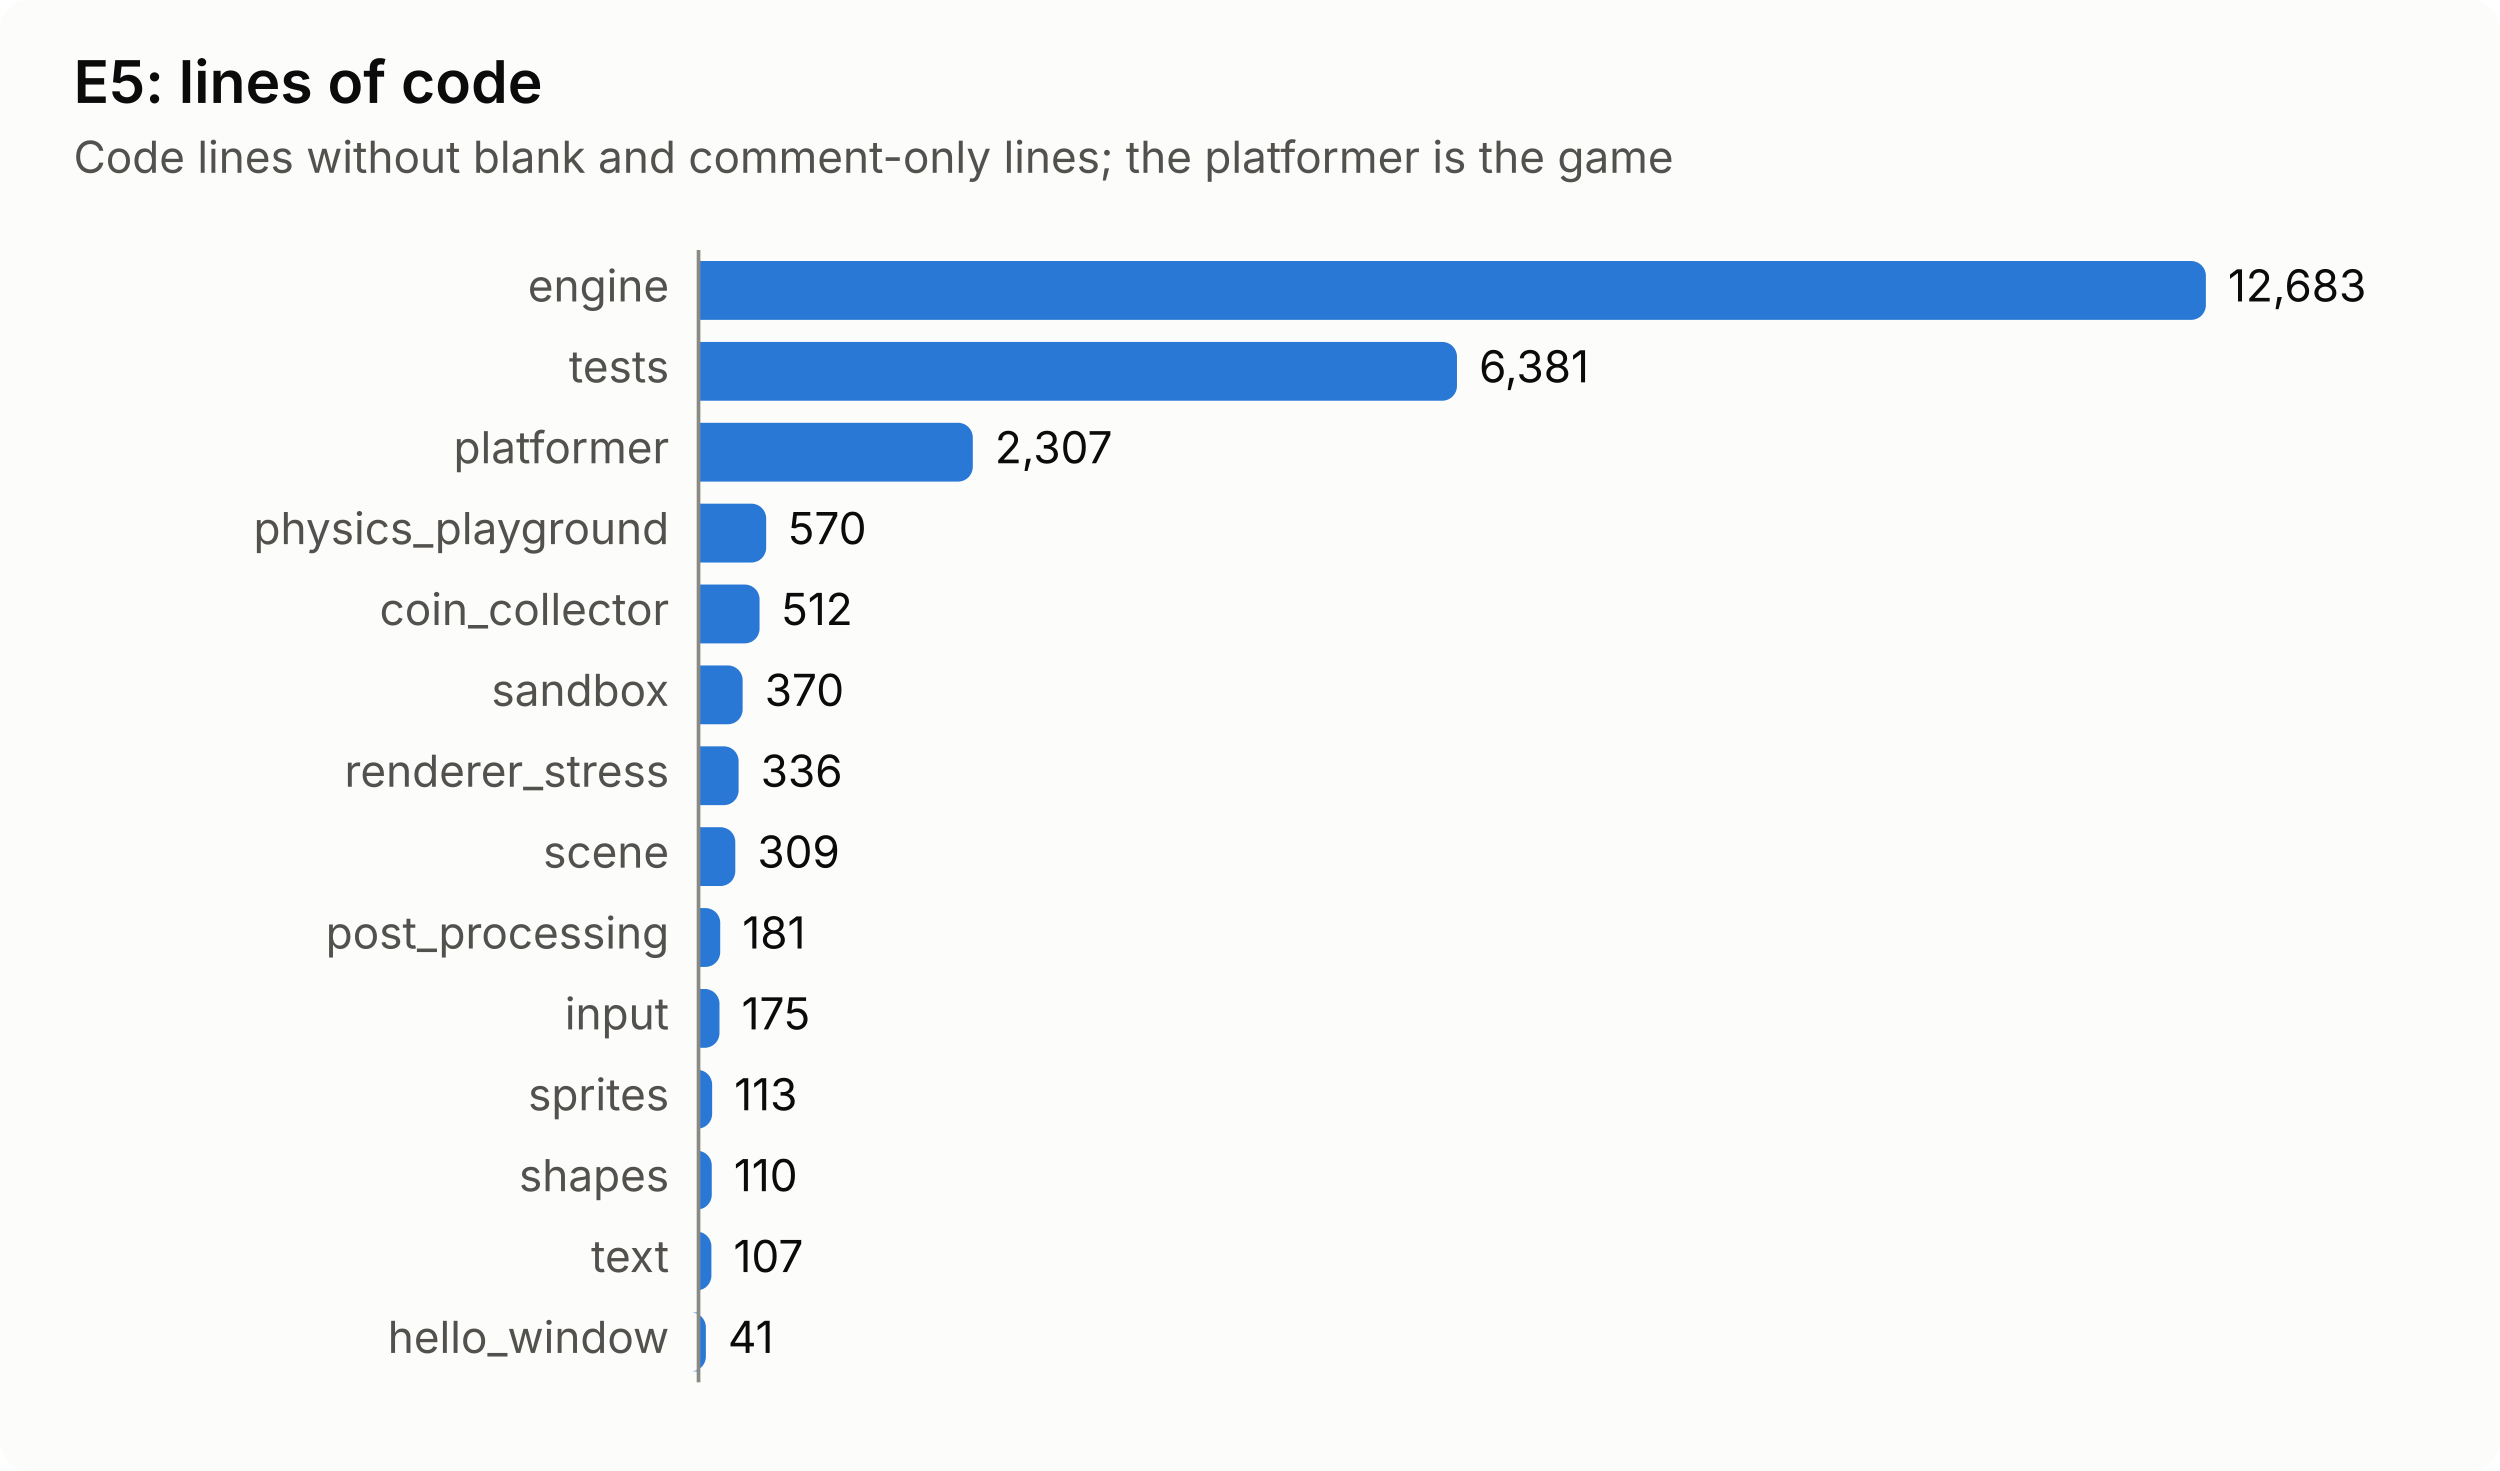
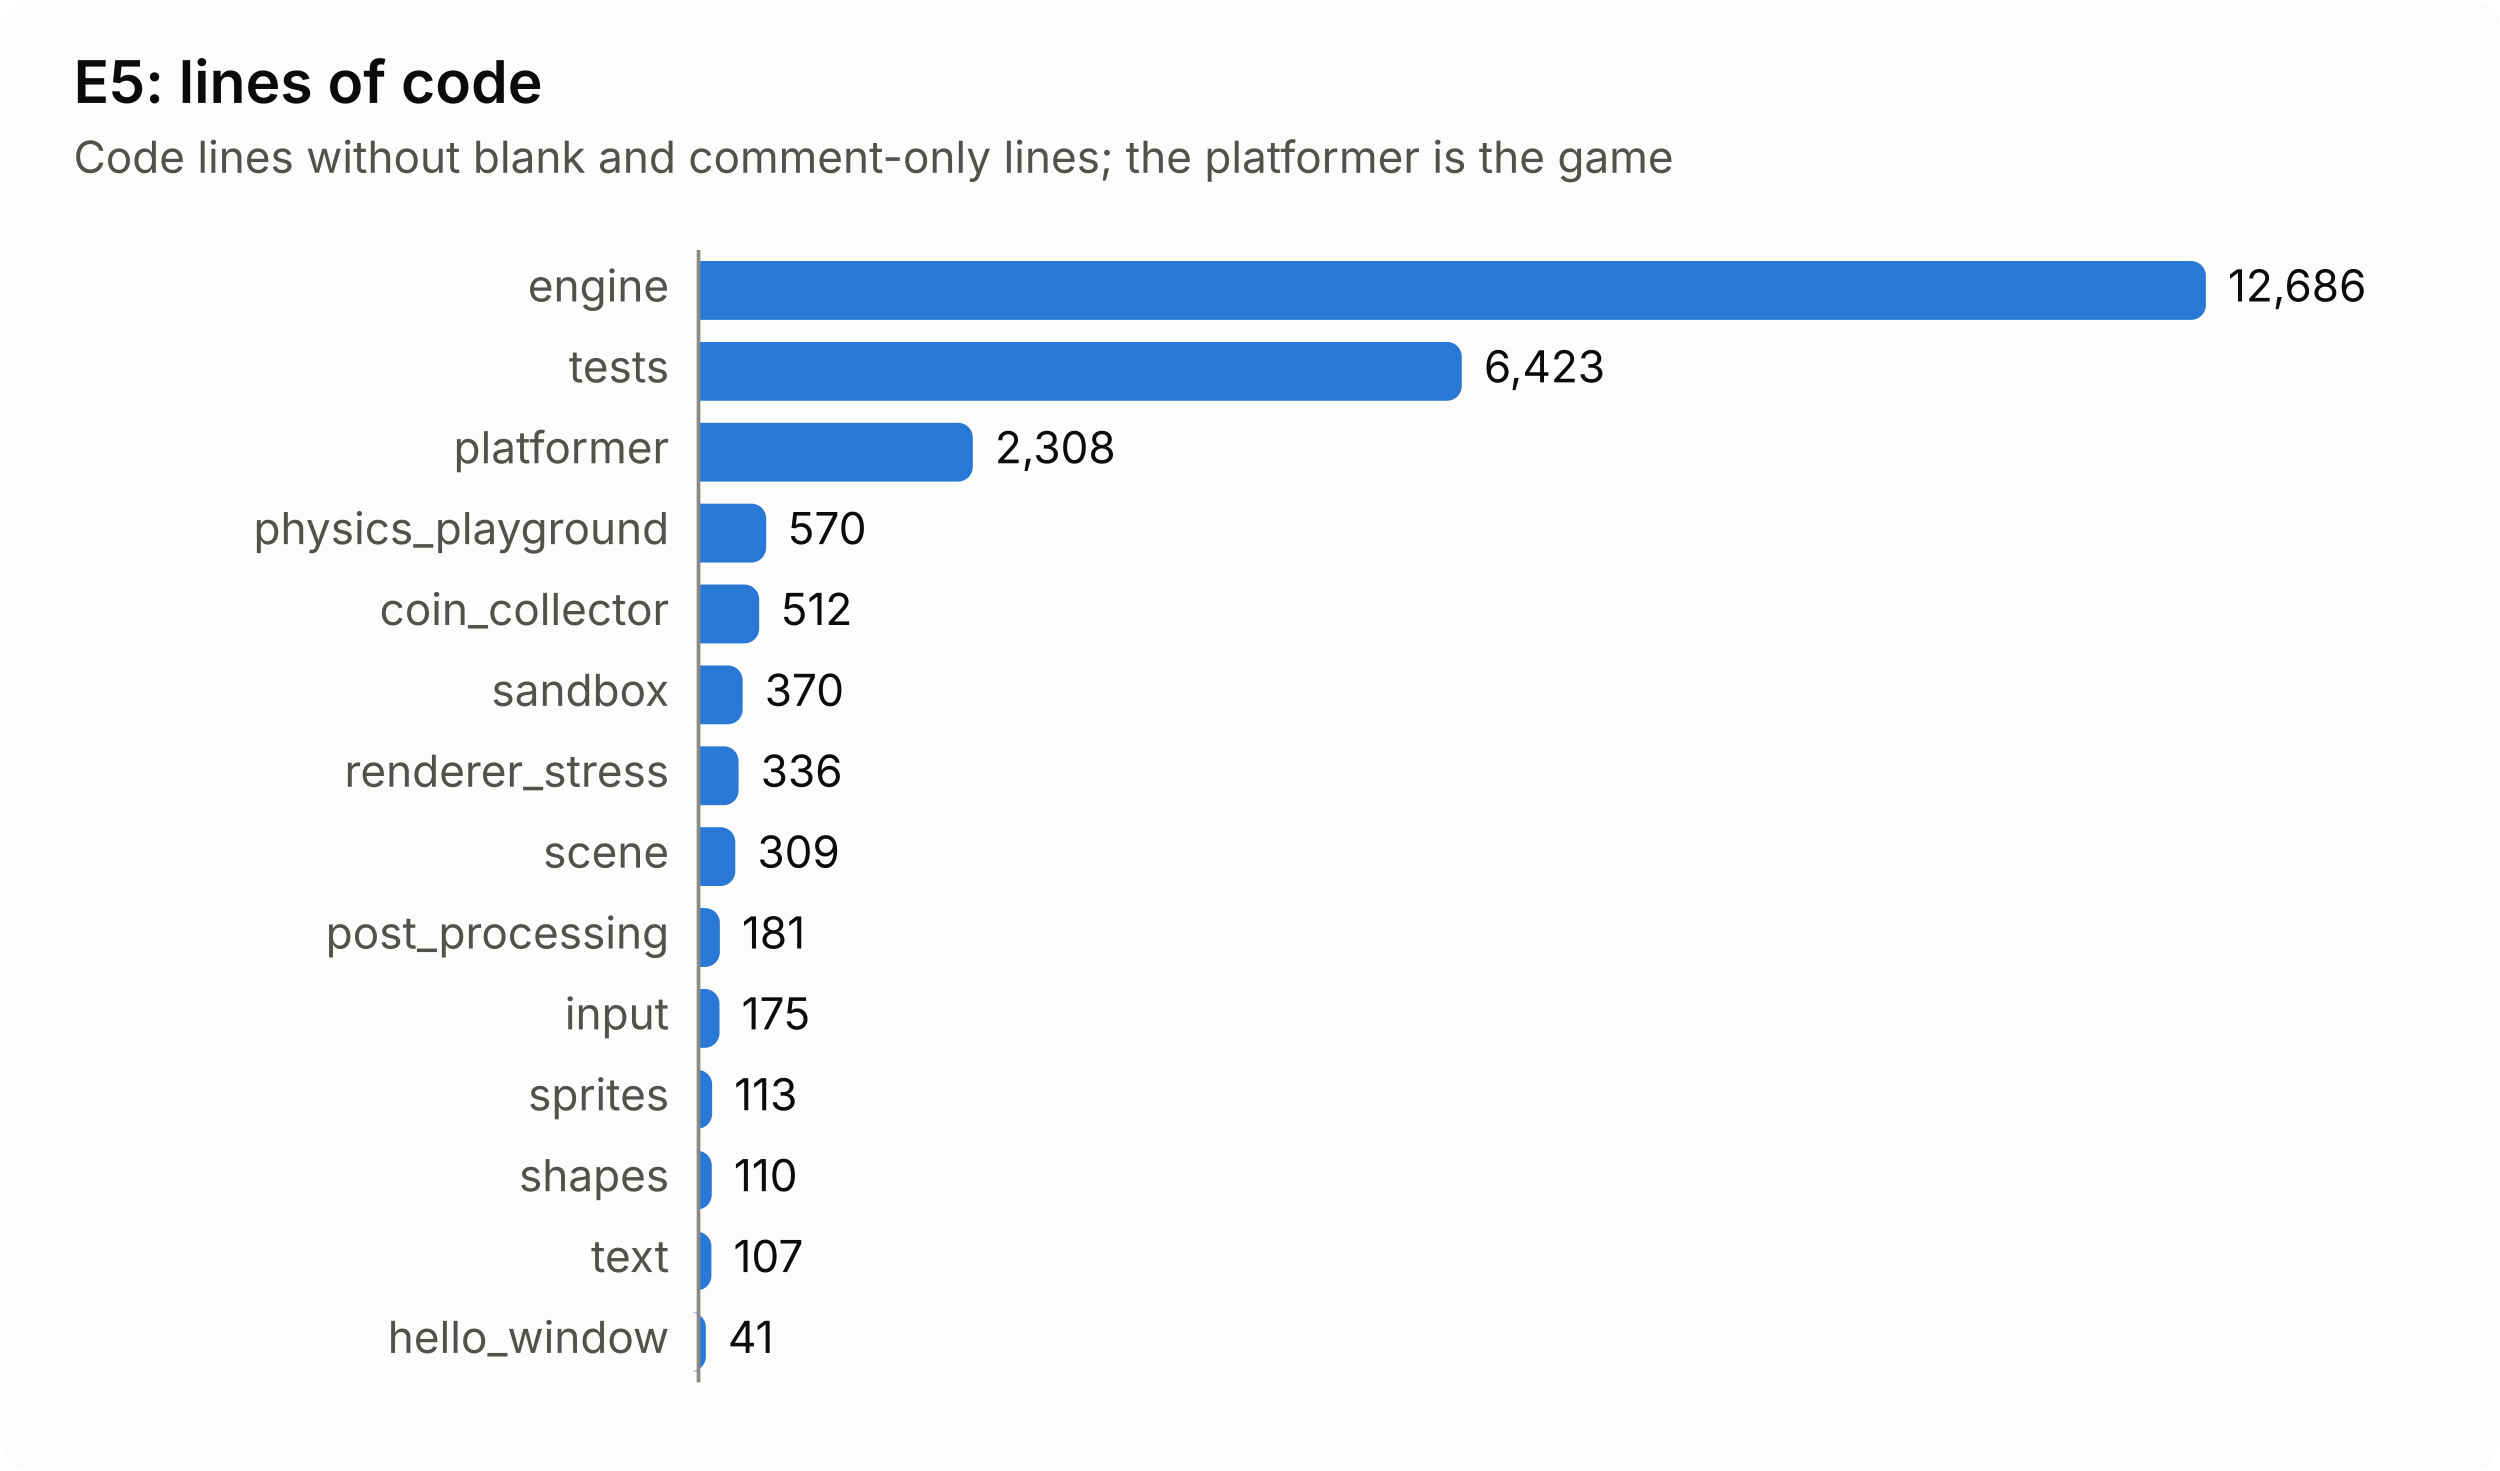
<svg xmlns="http://www.w3.org/2000/svg" viewBox="0 0 680 400" width="680" height="400" role="img" aria-label="E5: lines of code">
  <style>
.surface { fill: #fcfcfb; } .grid { stroke: #e4e3df; } .axis { stroke: #8a8984; }
.ink { fill: #0b0b0b; } .ink2 { fill: #52514e; } .ring { stroke: #fcfcfb; }
.l1 { stroke: #2a78d6; } .l2 { stroke: #eb6834; } .l3 { stroke: #1baf7a; }
.f1 { fill: #2a78d6; } .f2 { fill: #eb6834; } .f3 { fill: #1baf7a; }
.l1, .l2, .l3 { fill: none; }
@media (prefers-color-scheme: dark) {
  .surface { fill: #1a1a19; } .grid { stroke: #33332f; } .axis { stroke: #6f6e69; }
  .ink { fill: #f0efec; } .ink2 { fill: #c3c2b7; } .ring { stroke: #1a1a19; }
  .l1 { stroke: #3987e5; } .l2 { stroke: #d95926; } .l3 { stroke: #199e70; }
  .f1 { fill: #3987e5; } .f2 { fill: #d95926; } .f3 { fill: #199e70; }
}
text { font-family: system-ui, -apple-system, "Segoe UI", sans-serif; }
</style>
  <rect class="surface" width="680" height="400" rx="8" />
  <text class="ink" x="20" y="28" font-size="16" font-weight="600">E5: lines of code</text>
  <text class="ink2" x="20" y="47" font-size="12">Code lines without blank and comment-only lines; the platformer is the game</text>
  <text class="ink2" x="182" y="82" font-size="12" text-anchor="end">engine</text>
  <path class="f1" d="M190 71 h406.0 a4 4 0 0 1 4 4 v8 a4 4 0 0 1 -4 4 h-406.0 Z" />
-   <text class="ink" x="606.0" y="82" font-size="12">12,683</text>
+   <text class="ink" x="606.0" y="82" font-size="12">12,686</text>
  <text class="ink2" x="182" y="104" font-size="12" text-anchor="end">tests</text>
-   <path class="f1" d="M190 93 h202.3 a4 4 0 0 1 4 4 v8 a4 4 0 0 1 -4 4 h-202.3 Z" />
-   <text class="ink" x="402.3" y="104" font-size="12">6,381</text>
+   <path class="f1" d="M190 93 h203.6 a4 4 0 0 1 4 4 v8 a4 4 0 0 1 -4 4 h-203.6 Z" />
+   <text class="ink" x="403.6" y="104" font-size="12">6,423</text>
  <text class="ink2" x="182" y="126" font-size="12" text-anchor="end">platformer</text>
  <path class="f1" d="M190 115 h70.6 a4 4 0 0 1 4 4 v8 a4 4 0 0 1 -4 4 h-70.6 Z" />
-   <text class="ink" x="270.6" y="126" font-size="12">2,307</text>
+   <text class="ink" x="270.6" y="126" font-size="12">2,308</text>
  <text class="ink2" x="182" y="148" font-size="12" text-anchor="end">physics_playground</text>
  <path class="f1" d="M190 137 h14.4 a4 4 0 0 1 4 4 v8 a4 4 0 0 1 -4 4 h-14.4 Z" />
  <text class="ink" x="214.4" y="148" font-size="12">570</text>
  <text class="ink2" x="182" y="170" font-size="12" text-anchor="end">coin_collector</text>
-   <path class="f1" d="M190 159 h12.6 a4 4 0 0 1 4 4 v8 a4 4 0 0 1 -4 4 h-12.6 Z" />
-   <text class="ink" x="212.6" y="170" font-size="12">512</text>
+   <path class="f1" d="M190 159 h12.5 a4 4 0 0 1 4 4 v8 a4 4 0 0 1 -4 4 h-12.5 Z" />
+   <text class="ink" x="212.5" y="170" font-size="12">512</text>
  <text class="ink2" x="182" y="192" font-size="12" text-anchor="end">sandbox</text>
  <path class="f1" d="M190 181 h8.0 a4 4 0 0 1 4 4 v8 a4 4 0 0 1 -4 4 h-8.0 Z" />
  <text class="ink" x="208.0" y="192" font-size="12">370</text>
  <text class="ink2" x="182" y="214" font-size="12" text-anchor="end">renderer_stress</text>
  <path class="f1" d="M190 203 h6.9 a4 4 0 0 1 4 4 v8 a4 4 0 0 1 -4 4 h-6.9 Z" />
  <text class="ink" x="206.9" y="214" font-size="12">336</text>
  <text class="ink2" x="182" y="236" font-size="12" text-anchor="end">scene</text>
  <path class="f1" d="M190 225 h6.0 a4 4 0 0 1 4 4 v8 a4 4 0 0 1 -4 4 h-6.0 Z" />
  <text class="ink" x="206.0" y="236" font-size="12">309</text>
  <text class="ink2" x="182" y="258" font-size="12" text-anchor="end">post_processing</text>
-   <path class="f1" d="M190 247 h1.9 a4 4 0 0 1 4 4 v8 a4 4 0 0 1 -4 4 h-1.9 Z" />
-   <text class="ink" x="201.9" y="258" font-size="12">181</text>
+   <path class="f1" d="M190 247 h1.8 a4 4 0 0 1 4 4 v8 a4 4 0 0 1 -4 4 h-1.8 Z" />
+   <text class="ink" x="201.8" y="258" font-size="12">181</text>
  <text class="ink2" x="182" y="280" font-size="12" text-anchor="end">input</text>
  <path class="f1" d="M190 269 h1.7 a4 4 0 0 1 4 4 v8 a4 4 0 0 1 -4 4 h-1.7 Z" />
  <text class="ink" x="201.7" y="280" font-size="12">175</text>
  <text class="ink2" x="182" y="302" font-size="12" text-anchor="end">sprites</text>
  <path class="f1" d="M190 291 h-0.3 a4 4 0 0 1 4 4 v8 a4 4 0 0 1 -4 4 h0.3 Z" />
  <text class="ink" x="199.7" y="302" font-size="12">113</text>
  <text class="ink2" x="182" y="324" font-size="12" text-anchor="end">shapes</text>
  <path class="f1" d="M190 313 h-0.4 a4 4 0 0 1 4 4 v8 a4 4 0 0 1 -4 4 h0.4 Z" />
  <text class="ink" x="199.6" y="324" font-size="12">110</text>
  <text class="ink2" x="182" y="346" font-size="12" text-anchor="end">text</text>
  <path class="f1" d="M190 335 h-0.5 a4 4 0 0 1 4 4 v8 a4 4 0 0 1 -4 4 h0.5 Z" />
  <text class="ink" x="199.5" y="346" font-size="12">107</text>
  <text class="ink2" x="182" y="368" font-size="12" text-anchor="end">hello_window</text>
  <path class="f1" d="M190 357 h-2.0 a4 4 0 0 1 4 4 v8 a4 4 0 0 1 -4 4 h2.0 Z" />
  <text class="ink" x="198.0" y="368" font-size="12">41</text>
  <line class="axis" x1="190" x2="190" y1="68" y2="376" stroke-width="1" />
</svg>
